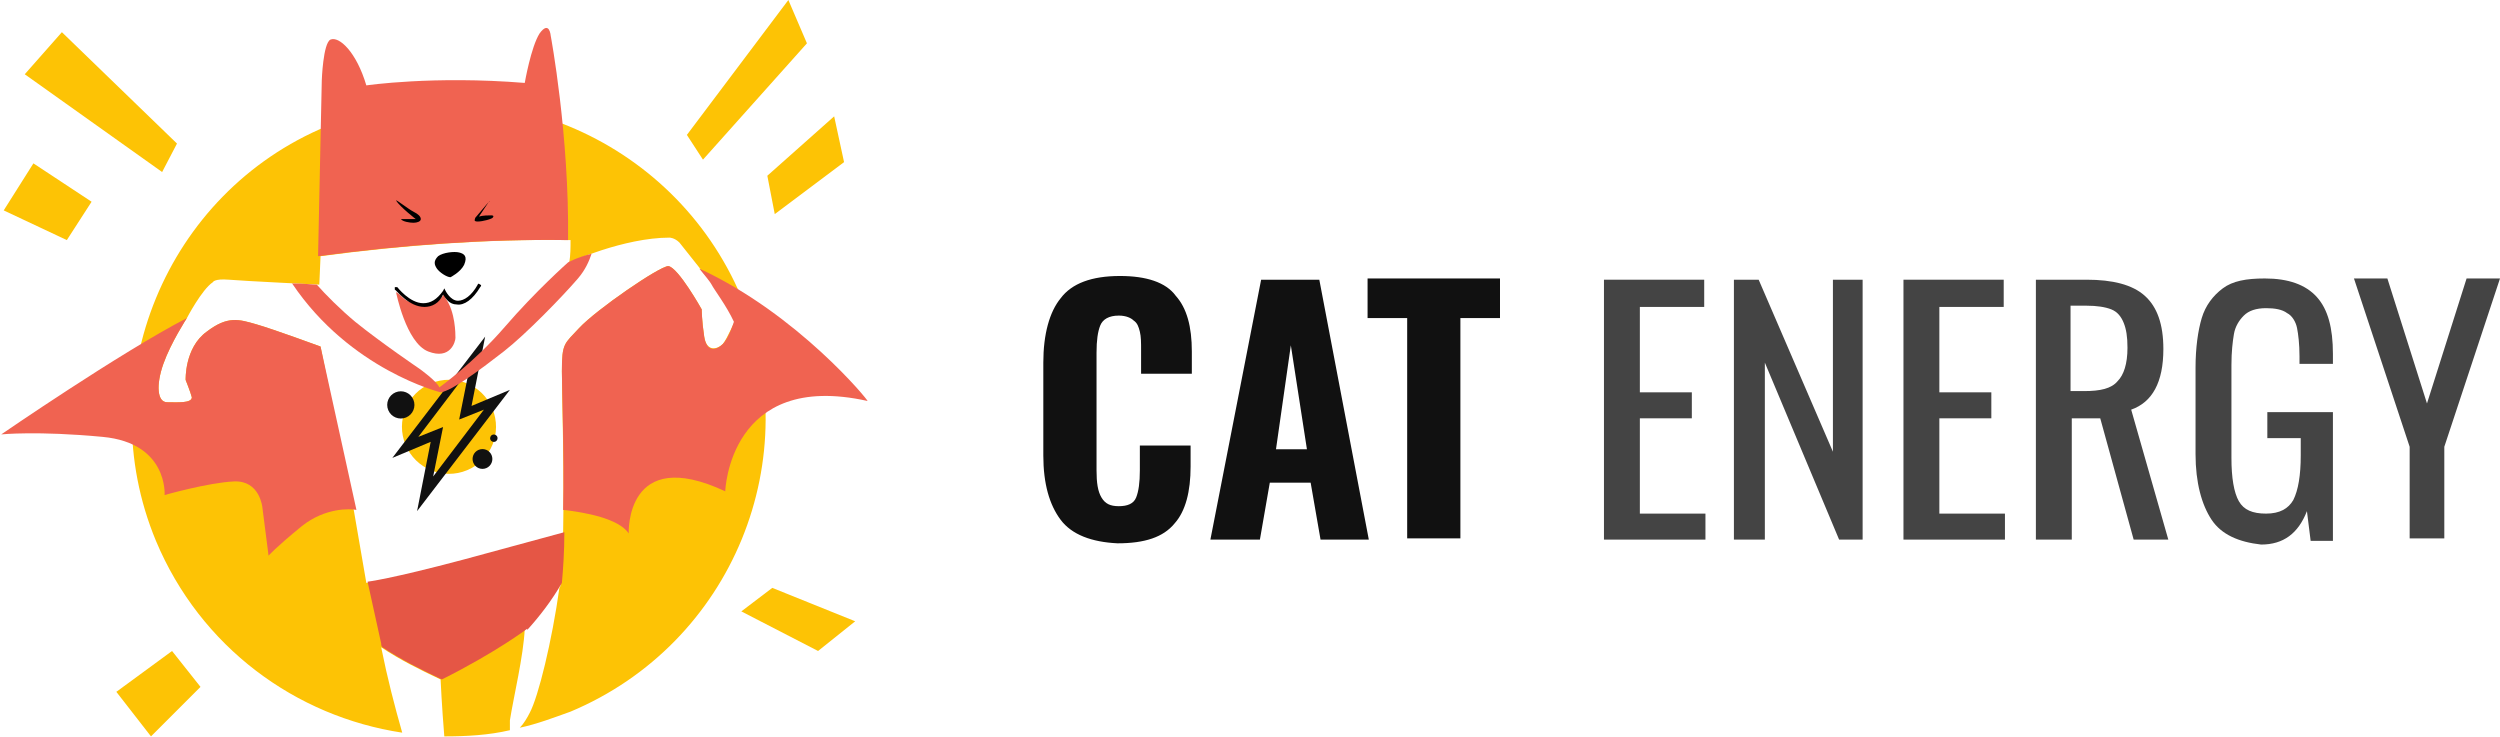
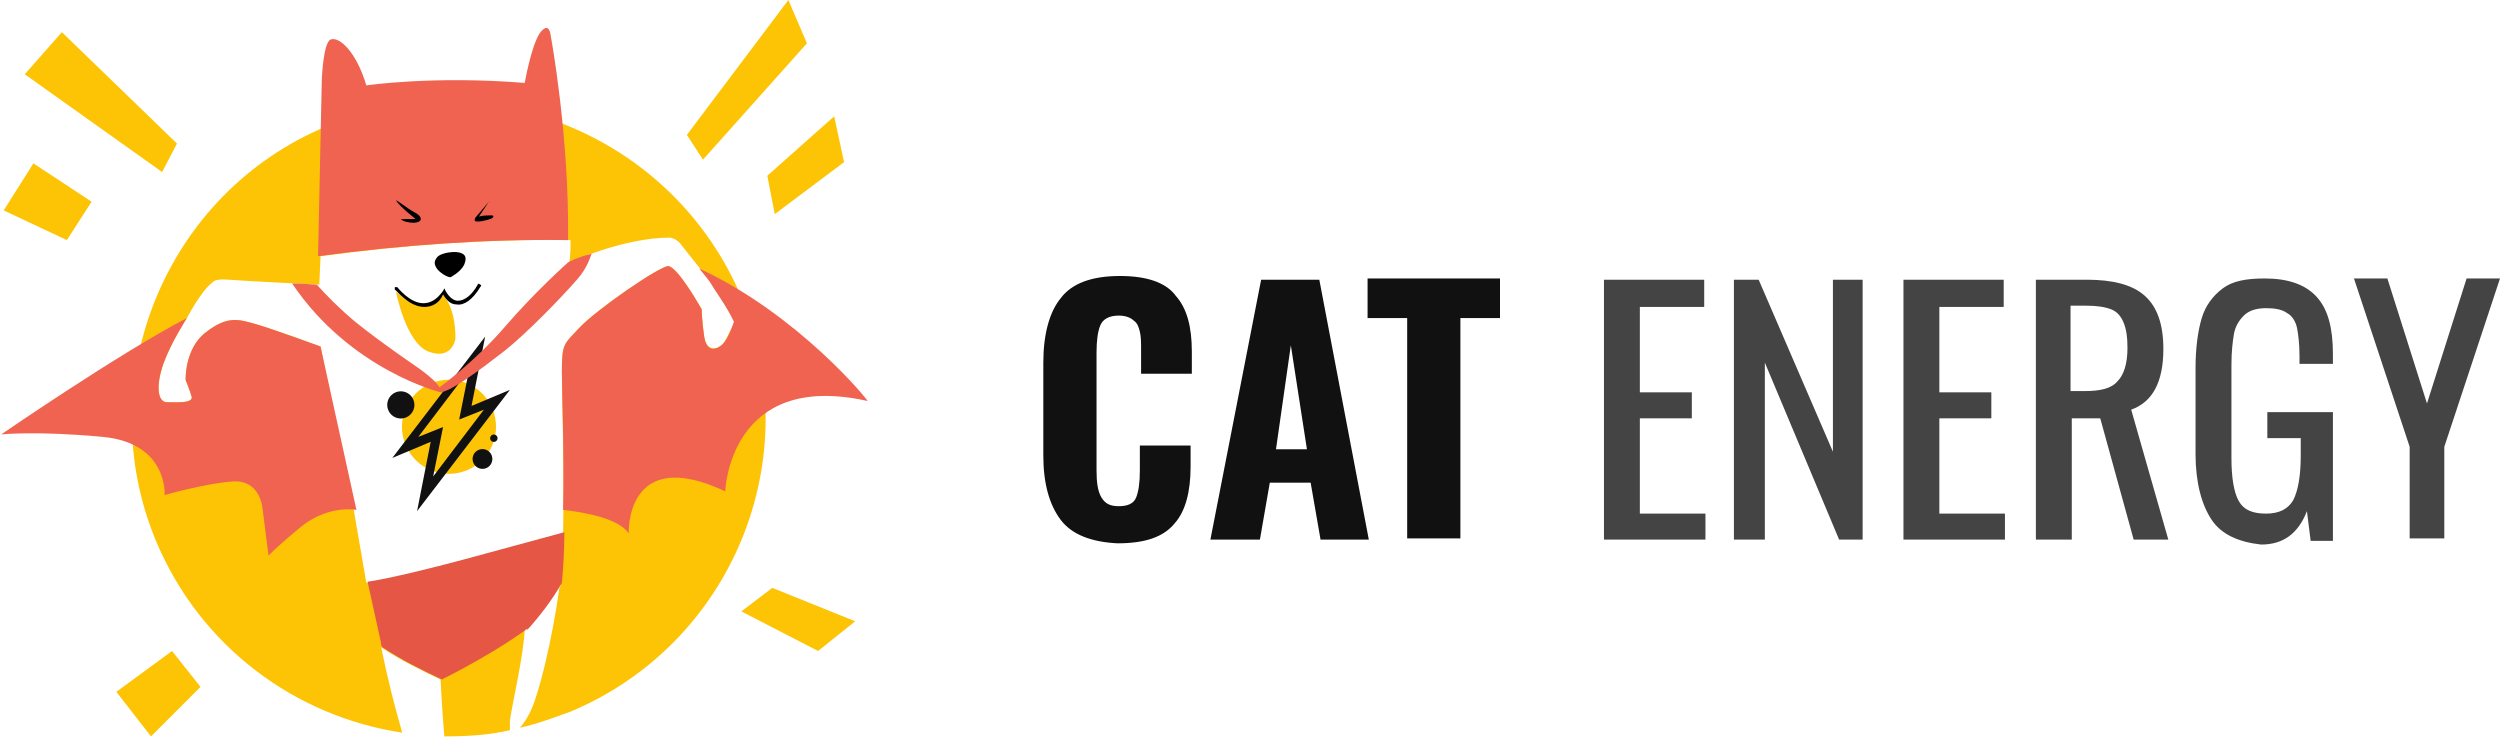
- <svg xmlns="http://www.w3.org/2000/svg" version="1.1" id="Layer_1" x="0px" y="0px" viewBox="0 0 202 59.5" style="enable-background:new 0 0 202 59.5;" xml:space="preserve">
-   <style type="text/css">
-     .st0 {
-       fill: #FDC305;
-     }
-     .st1 {
-       fill: #F06351;
-     }
-     .st2 {
-       fill: #E55645;
-     }
-     .st3 {
-       fill: #111111;
-     }
-     .st4 {
-       fill: #444444;
-     }
-   </style>
-   <path class="st0" d="M59.9,24c-5.5-13-20.5-19.2-33.5-13.8S7.2,30.7,12.6,43.7c3.6,8.6,11.3,14.2,19.9,15.5   c-0.6-2.1-1.2-4.4-1.7-6.9c1.5,1,3.1,1.8,4.8,2.6c0,0,0,0,0,0c0,0,0.1,2.2,0.3,4.6c1.8,0,3.6-0.1,5.3-0.5c0-0.2,0-0.4,0-0.8   c0.3-1.9,1.1-5.2,1.2-7.4c1.1-1.1,2.1-2.3,2.9-3.7c0,0,0,0,0,0c0,0.1,0,0.3-0.1,0.4c-0.6,4.3-1.7,8.8-2.4,10.1   c-0.2,0.4-0.5,0.9-0.8,1.2c1.4-0.3,2.7-0.8,4.1-1.3C59.2,52,65.3,37,59.9,24z M58.4,27.8c-0.4,0.4-1.3,0.7-1.5-0.6S56.7,25,56.7,25   s-1.9-3.4-2.7-3.5c-0.7,0-5.8,3.5-7.2,5c-1.2,1.3-1.4,1.2-1.4,3.5c0,1.7,0.2,8.2,0.1,13.1v0v0c0,0-2.2,0.6-8.1,2.2   c-6,1.6-7.8,1.8-7.8,1.8l-1-5.8c0,0,0,0,0,0c0,0,0,0,0,0c0,0,0,0,0,0c0,0,0,0,0,0c0,0,0,0,0,0c0,0,0,0,0,0L25.9,28   c0,0-3.8-1.4-5.2-1.8c-1.4-0.4-2.3-0.7-4,0.6c-1.8,1.3-1.7,3.9-1.7,3.9s0.4,1,0.5,1.4c0,0.5-1.2,0.4-2,0.4s-0.9-1.4-0.3-3.1   c0.6-1.7,1.9-3.7,1.9-3.7s1.2-2.3,2.1-2.9c0,0,0.1-0.3,1.3-0.2c1.1,0.1,7.3,0.4,7.3,0.4l0.1-2.3c6.7-0.9,13.5-1.4,20.2-1.3   c0,0.6,0,1.2-0.1,1.8c0,0,4.4-2,8.1-2c0,0,0.4,0,0.8,0.4c0.3,0.4,2.4,3,2.7,3.4c0.2,0.4,1.2,1.7,1.8,3C59.3,26,58.8,27.3,58.4,27.8z   " />
-   <path class="st1" d="M56.5,21.7c0.5,0.6,0.9,1.1,1,1.3c0.2,0.4,1.2,1.7,1.8,3c0,0-0.4,1.3-0.9,1.8s-1.3,0.7-1.5-0.6S56.7,25,56.7,25   s-1.9-3.4-2.7-3.5c-0.7,0-5.8,3.5-7.2,5c-1.2,1.3-1.4,1.2-1.4,3.5c0,1.5,0.2,6.6,0.1,11.2c1.8,0.2,4.5,0.7,5.3,1.9   c0,0-0.3-7.2,7.8-3.4c0,0,0.3-9.8,11.5-7.3C70.2,32.4,64.5,25.4,56.5,21.7z" />
-   <path class="st1" d="M45.9,19.4c0.1-8.5-1.4-16.5-1.4-16.5s-0.1-1.3-0.9-0.2c-0.7,1.1-1.2,4-1.2,4C35,6.1,29.6,6.9,29.6,6.9   c-0.8-2.7-2.2-4-2.9-3.7C26.1,3.5,26,6.5,26,6.5l-0.3,14.2C32.4,19.8,39.2,19.3,45.9,19.4z" />
-   <path class="st2" d="M45.4,47.1c0.1-1.1,0.2-2.5,0.2-4.1c0,0-2.2,0.6-8.1,2.2c-6,1.6-7.8,1.8-7.8,1.8l1.1,5c0,0.1,0,0.2,0.1,0.3   c1.5,1,3.1,1.8,4.8,2.6c4.4-2.2,6.9-4.1,6.9-4.1c0,0,0,0,0,0.1C43.6,49.8,44.6,48.5,45.4,47.1z" />
-   <path d="M32,16.2c0-0.1,1,0.7,1.4,0.9c0.4,0.2,0.6,0.4,0.6,0.6c0,0.2-0.3,0.3-0.6,0.3s-0.9-0.1-1-0.3c0,0,0.6,0,0.9,0h0.3   C33.7,17.8,32.3,16.7,32,16.2z" />
-   <path d="M39.5,16.3c0,0-1.1,1.3-1.1,1.3c0,0.1-0.2,0.3,0.2,0.3c0.4,0,1.1-0.2,1.2-0.3c0.1-0.1,0.1-0.2-0.1-0.2c-0.2,0-0.7,0-1,0.1   L39.5,16.3C39.6,16.3,39.6,16.2,39.5,16.3z" />
-   <path d="M36.4,22.4c0,0,0.8-0.4,1.1-1c0.3-0.7,0-0.9-0.4-1s-1.3,0-1.7,0.3c-0.4,0.4-0.3,0.7-0.1,1C35.5,22,36.1,22.4,36.4,22.4z" />
-   <path class="st1" d="M35.9,23.7c0,0-0.2,0.4-0.5,0.6c-0.2,0.2-0.6,0.4-1,0.4c-0.6,0-1.1-0.2-1.5-0.4c-0.2-0.1-0.4-0.3-0.5-0.4   c-0.2-0.2-0.4-0.3-0.4-0.3s0.8,4.1,2.6,4.8c1.8,0.7,2.2-0.8,2.2-1.1c0-0.3,0-2.1-0.8-3.2C36.1,23.6,36,23.8,35.9,23.7z" />
-   <g>
-     <path d="M34.3,24.8C34.3,24.8,34.3,24.8,34.3,24.8c-1.3,0-2.3-1.4-2.4-1.4c0-0.1,0-0.2,0-0.2c0.1,0,0.2,0,0.2,0c0,0,1,1.3,2.1,1.3     c0,0,0,0,0,0c0.6,0,1.1-0.3,1.6-1l0.1-0.2l0.1,0.2c0,0,0.4,0.8,1,0.8c0.5,0,1.1-0.4,1.6-1.3c0-0.1,0.1-0.1,0.2,0     c0.1,0,0.1,0.1,0,0.2c-0.6,1-1.3,1.5-1.9,1.4c-0.6,0-0.9-0.5-1.1-0.8C35.5,24.5,34.9,24.8,34.3,24.8z" />
-   </g>
-   <ellipse transform="matrix(0.9227 -0.3855 0.3855 0.9227 -10.5155 16.6462)" class="st0" cx="36.3" cy="34.5" rx="3.8" ry="3.8" />
-   <path class="st3" d="M41.2,31.5l-3.1,1.3l1.1-5.6l-7.5,9.8l3.1-1.3l-1.1,5.6L41.2,31.5z M33.8,35.3l4.1-5.4l-0.8,4l2-0.8L35,38.5   l0.8-4L33.8,35.3z" />
-   <ellipse transform="matrix(0.9227 -0.3855 0.3855 0.9227 -10.1149 15.0347)" class="st3" cx="32.4" cy="32.7" rx="1.1" ry="1.1" />
-   <ellipse transform="matrix(0.9227 -0.3855 0.3855 0.9227 -11.304 17.8881)" class="st3" cx="39" cy="37.1" rx="0.8" ry="0.8" />
-   <ellipse transform="matrix(0.9227 -0.3855 0.3855 0.9227 -10.5603 18.1253)" class="st3" cx="39.9" cy="35.4" rx="0.3" ry="0.3" />
-   <path class="st1" d="M45.9,21.2c0,0-2.6,2.3-5.1,5.2s-5.3,4.9-5.3,4.9c-0.2-0.5-1.6-1.5-1.6-1.5s-3.1-2.1-5.2-3.8   c-1.2-1-2.4-2.2-3.1-3c-0.3,0-1.1-0.1-2-0.1c4.7,7,12,8.8,12,8.8c0.9-0.1,3.3-1.9,5.1-3.3c1.8-1.4,4.8-4.5,6-5.9   c0.6-0.7,0.9-1.4,1.1-2C46.6,20.8,45.9,21.2,45.9,21.2z" />
-   <polygon class="st0" points="65.2,3.5 56.8,12.9 55.5,10.9 63.7,0 " />
-   <polygon class="st0" points="62.6,17.3 68.2,13.1 67.4,9.4 62,14.2 " />
-   <polygon class="st0" points="59.9,49.4 66.1,52.6 69.1,50.2 62.4,47.5 " />
-   <polygon class="st0" points="2,6 5,2.6 14.3,11.6 13.1,13.9 " />
-   <polygon class="st0" points="7.4,16.3 2.7,13.2 0.3,17 5.4,19.4 " />
-   <polygon class="st0" points="13.9,52.6 9.4,55.9 12.2,59.5 16.2,55.5 " />
-   <path class="st1" d="M25.9,28c0,0-3.8-1.4-5.2-1.8c-1.4-0.4-2.3-0.7-4,0.6c-1.8,1.3-1.7,3.9-1.7,3.9s0.4,1,0.5,1.4   c0,0.5-1.2,0.4-2,0.4s-0.9-1.4-0.3-3.1c0.6-1.7,1.9-3.7,1.9-3.7c-5.4,2.8-15,9.4-15,9.4s2.9-0.3,8.2,0.2c5.3,0.5,5,4.7,5,4.7   s3.5-1,5.6-1.1c2.1-0.1,2.3,2.1,2.3,2.1l0.5,3.9c0,0,0.5-0.6,2.7-2.4c1.9-1.5,3.9-1.4,4.4-1.3c0,0,0,0,0,0L25.9,28z" />
-   <g>
-     <path class="st3" d="M85.7,42c-0.9-1.2-1.4-2.9-1.4-5.2v-7.5c0-2.3,0.5-4.1,1.4-5.2c0.9-1.2,2.5-1.8,4.8-1.8c2.1,0,3.7,0.5,4.5,1.6     c0.9,1,1.3,2.5,1.3,4.5v1.8h-4.1v-1.9c0-0.6,0-1.1-0.1-1.5c-0.1-0.4-0.2-0.7-0.5-0.9c-0.2-0.2-0.6-0.4-1.2-0.4     c-0.8,0-1.3,0.3-1.5,0.8c-0.2,0.5-0.3,1.2-0.3,2.2v9.5c0,1,0.1,1.7,0.4,2.2c0.3,0.5,0.7,0.7,1.4,0.7c0.7,0,1.2-0.2,1.4-0.7     c0.2-0.5,0.3-1.2,0.3-2.2v-2h4.1v1.7c0,2-0.4,3.6-1.3,4.6c-0.9,1.1-2.4,1.6-4.6,1.6C88.2,43.8,86.6,43.2,85.7,42z" />
-     <path class="st3" d="M101.9,22.6h4.7l4,21h-3.9l-0.8-4.6h-3.3l-0.8,4.6h-4L101.9,22.6z M105.6,36.3l-1.3-8.4l-1.2,8.4H105.6z" />
-     <path class="st3" d="M113.7,25.7h-3.2v-3.2h10.7v3.2H118v17.8h-4.3V25.7z" />
-     <path class="st4" d="M129.6,22.6h8.1v2.2h-5.2v6.9h4.2v2.1h-4.2v7.7h5.3v2.1h-8.2V22.6z" />
-     <path class="st4" d="M140.1,22.6h2l6,13.9V22.6h2.4v21h-1.9l-6-14.3v14.3h-2.5V22.6z" />
-     <path class="st4" d="M153.8,22.6h8.1v2.2h-5.2v6.9h4.2v2.1h-4.2v7.7h5.3v2.1h-8.2V22.6z" />
-     <path class="st4" d="M164.4,22.6h4.2c2.1,0,3.7,0.4,4.7,1.3c1,0.9,1.5,2.3,1.5,4.3c0,2.7-0.9,4.3-2.6,4.9l3,10.5h-2.8l-2.7-9.8     h-2.3v9.8h-2.9V22.6z M168.4,31.6c1.3,0,2.2-0.2,2.7-0.8c0.5-0.5,0.8-1.4,0.8-2.7c0-0.9-0.1-1.5-0.3-2c-0.2-0.5-0.5-0.9-1-1.1     c-0.5-0.2-1.2-0.3-2-0.3h-1.3v6.9H168.4z" />
-     <path class="st4" d="M178.7,42c-0.8-1.2-1.3-3-1.3-5.3v-7c0-1.6,0.2-3,0.5-4c0.3-1,0.9-1.8,1.7-2.4c0.8-0.6,1.9-0.8,3.4-0.8     c1.9,0,3.3,0.5,4.2,1.5c0.9,1,1.3,2.5,1.3,4.6v0.8h-2.7v-0.6c0-1-0.1-1.8-0.2-2.3c-0.1-0.5-0.4-1-0.8-1.2c-0.4-0.3-1-0.4-1.7-0.4     c-0.8,0-1.4,0.2-1.8,0.6c-0.4,0.4-0.7,0.9-0.8,1.5c-0.1,0.6-0.2,1.4-0.2,2.5V37c0,1.6,0.2,2.8,0.6,3.5c0.4,0.7,1.1,1,2.2,1     c1.1,0,1.8-0.4,2.2-1.1c0.4-0.8,0.6-2,0.6-3.6v-1.4h-2.7v-2.1h5.3v10.4h-1.8l-0.3-2.4c-0.7,1.8-1.9,2.7-3.7,2.7     C180.9,43.8,179.5,43.2,178.7,42z" />
-     <path class="st4" d="M194.7,36.1l-4.5-13.6h2.7l3.2,10.1l3.2-10.1h2.7l-4.5,13.6v7.4h-2.8V36.1z" />
-   </g>
+ <svg xmlns="http://www.w3.org/2000/svg" viewBox="0 0 202 59.5">
+   <path fill="#fdc305" d="M59.9 24C54.4 11 39.4 4.8 26.4 10.2S7.2 30.7 12.6 43.7c3.6 8.6 11.3 14.2 19.9 15.5-.6-2.1-1.2-4.4-1.7-6.9 1.5 1 3.1 1.8 4.8 2.6 0 0 .1 2.2.3 4.6 1.8 0 3.6-.1 5.3-.5v-.8c.3-1.9 1.1-5.2 1.2-7.4 1.1-1.1 2.1-2.3 2.9-3.7 0 .1 0 .3-.1.4-.6 4.3-1.7 8.8-2.4 10.1-.2.4-.5.9-.8 1.2 1.4-.3 2.7-.8 4.1-1.3C59.2 52 65.3 37 59.9 24zm-1.5 3.8c-.4.4-1.3.7-1.5-.6s-.2-2.2-.2-2.2-1.9-3.4-2.7-3.5c-.7 0-5.8 3.5-7.2 5-1.2 1.3-1.4 1.2-1.4 3.5 0 1.7.2 8.2.1 13.1 0 0-2.2.6-8.1 2.2-6 1.6-7.8 1.8-7.8 1.8l-1-5.8L25.9 28s-3.8-1.4-5.2-1.8c-1.4-.4-2.3-.7-4 .6-1.8 1.3-1.7 3.9-1.7 3.9s.4 1 .5 1.4c0 .5-1.2.4-2 .4s-.9-1.4-.3-3.1c.6-1.7 1.9-3.7 1.9-3.7s1.2-2.3 2.1-2.9c0 0 .1-.3 1.3-.2 1.1.1 7.3.4 7.3.4l.1-2.3c6.7-.9 13.5-1.4 20.2-1.3 0 .6 0 1.2-.1 1.8 0 0 4.4-2 8.1-2 0 0 .4 0 .8.4.3.4 2.4 3 2.7 3.4.2.4 1.2 1.7 1.8 3-.1 0-.6 1.3-1 1.8z" />
+   <path fill="#f06351" d="M56.5 21.7c.5.6.9 1.1 1 1.3.2.4 1.2 1.7 1.8 3 0 0-.4 1.3-.9 1.8s-1.3.7-1.5-.6-.2-2.2-.2-2.2-1.9-3.4-2.7-3.5c-.7 0-5.8 3.5-7.2 5-1.2 1.3-1.4 1.2-1.4 3.5 0 1.5.2 6.6.1 11.2 1.8.2 4.5.7 5.3 1.9 0 0-.3-7.2 7.8-3.4 0 0 .3-9.8 11.5-7.3.1 0-5.6-7-13.6-10.7zM45.9 19.4c.1-8.5-1.4-16.5-1.4-16.5s-.1-1.3-.9-.2c-.7 1.1-1.2 4-1.2 4-7.4-.6-12.8.2-12.8.2-.8-2.7-2.2-4-2.9-3.7-.6.3-.7 3.3-.7 3.3l-.3 14.2c6.7-.9 13.5-1.4 20.2-1.3z" />
+   <path d="M45.4 47.1c.1-1.1.2-2.5.2-4.1 0 0-2.2.6-8.1 2.2-6 1.6-7.8 1.8-7.8 1.8l1.1 5c0 .1 0 .2.1.3 1.5 1 3.1 1.8 4.8 2.6 4.4-2.2 6.9-4.1 6.9-4.1v.1c1-1.1 2-2.4 2.8-3.8z" fill="#e55645" />
+   <path d="M32 16.2c0-.1 1 .7 1.4.9.4.2.6.4.6.6 0 .2-.3.3-.6.3s-.9-.1-1-.3h1.2c.1.1-1.3-1-1.6-1.5zM39.5 16.3l-1.1 1.3c0 .1-.2.3.2.3s1.1-.2 1.2-.3c.1-.1.1-.2-.1-.2s-.7 0-1 .1l.8-1.2c.1 0 .1-.1 0 0zM36.4 22.4s.8-.4 1.1-1c.3-.7 0-.9-.4-1s-1.3 0-1.7.3c-.4.4-.3.7-.1 1 .2.3.8.7 1.1.7z" />
+   <path fill="#fdc305" d="M35.9 23.7s-.2.4-.5.6c-.2.2-.6.4-1 .4-.6 0-1.1-.2-1.5-.4-.2-.1-.4-.3-.5-.4-.2-.2-.4-.3-.4-.3s.8 4.1 2.6 4.8c1.8.7 2.2-.8 2.2-1.1 0-.3 0-2.1-.8-3.2.1-.5 0-.3-.1-.4z" />
+   <path d="M34.3 24.8c-1.3 0-2.3-1.4-2.4-1.4v-.2h.2s1 1.3 2.1 1.3c.6 0 1.1-.3 1.6-1l.1-.2.1.2s.4.8 1 .8c.5 0 1.1-.4 1.6-1.3 0-.1.1-.1.2 0 .1 0 .1.1 0 .2-.6 1-1.3 1.5-1.9 1.4-.6 0-.9-.5-1.1-.8-.3.7-.9 1-1.5 1z" />
+   <ellipse transform="rotate(-22.676 36.253 34.547)" fill="#fdc305" cx="36.3" cy="34.5" rx="3.8" ry="3.8" />
+   <path fill="#111" d="M41.2 31.5l-3.1 1.3 1.1-5.6-7.5 9.8 3.1-1.3-1.1 5.6 7.5-9.8zm-7.4 3.8l4.1-5.4-.8 4 2-.8-4.1 5.4.8-4-2 .8z" />
+   <ellipse transform="rotate(-22.676 32.435 32.742)" fill="#111" cx="32.4" cy="32.7" rx="1.1" ry="1.1" />
+   <ellipse transform="rotate(-22.676 38.956 37.134)" fill="#111" cx="39" cy="37.1" rx=".8" ry=".8" />
+   <ellipse transform="rotate(-22.676 39.92 35.398)" fill="#111" cx="39.9" cy="35.4" rx=".3" ry=".3" />
+   <path fill="#f06351" d="M45.9 21.2s-2.6 2.3-5.1 5.2-5.3 4.9-5.3 4.9c-.2-.5-1.6-1.5-1.6-1.5s-3.1-2.1-5.2-3.8c-1.2-1-2.4-2.2-3.1-3-.3 0-1.1-.1-2-.1 4.7 7 12 8.8 12 8.8.9-.1 3.3-1.9 5.1-3.3 1.8-1.4 4.8-4.5 6-5.9.6-.7.9-1.4 1.1-2-1.2.3-1.9.7-1.9.7z" />
+   <path fill="#fdc305" d="M65.2 3.5l-8.4 9.4-1.3-2L63.7 0zM62.6 17.3l5.6-4.2-.8-3.7-5.4 4.8zM59.9 49.4l6.2 3.2 3-2.4-6.7-2.7zM2 6l3-3.4 9.3 9-1.2 2.3zM7.4 16.3l-4.7-3.1L.3 17l5.1 2.4zM13.9 52.6l-4.5 3.3 2.8 3.6 4-4z" />
+   <path fill="#f06351" d="M25.9 28s-3.8-1.4-5.2-1.8c-1.4-.4-2.3-.7-4 .6-1.8 1.3-1.7 3.9-1.7 3.9s.4 1 .5 1.4c0 .5-1.2.4-2 .4s-.9-1.4-.3-3.1c.6-1.7 1.9-3.7 1.9-3.7-5.4 2.8-15 9.4-15 9.4s2.9-.3 8.2.2c5.3.5 5 4.7 5 4.7s3.5-1 5.6-1.1c2.1-.1 2.3 2.1 2.3 2.1l.5 3.9s.5-.6 2.7-2.4c1.9-1.5 3.9-1.4 4.4-1.3L25.9 28z" />
+   <path fill="#111" d="M85.7 42c-.9-1.2-1.4-2.9-1.4-5.2v-7.5c0-2.3.5-4.1 1.4-5.2.9-1.2 2.5-1.8 4.8-1.8 2.1 0 3.7.5 4.5 1.6.9 1 1.3 2.5 1.3 4.5v1.8h-4.1v-1.9c0-.6 0-1.1-.1-1.5-.1-.4-.2-.7-.5-.9-.2-.2-.6-.4-1.2-.4-.8 0-1.3.3-1.5.8-.2.5-.3 1.2-.3 2.2V38c0 1 .1 1.7.4 2.2.3.5.7.7 1.4.7s1.2-.2 1.4-.7c.2-.5.3-1.2.3-2.2v-2h4.1v1.7c0 2-.4 3.6-1.3 4.6-.9 1.1-2.4 1.6-4.6 1.6-2.1-.1-3.7-.7-4.6-1.9zM101.9 22.6h4.7l4 21h-3.9l-.8-4.6h-3.3l-.8 4.6h-4l4.1-21zm3.7 13.7l-1.3-8.4-1.2 8.4h2.5zM113.7 25.7h-3.2v-3.2h10.7v3.2H118v17.8h-4.3V25.7z" />
+   <path fill="#444" d="M129.6 22.6h8.1v2.2h-5.2v6.9h4.2v2.1h-4.2v7.7h5.3v2.1h-8.2v-21zM140.1 22.6h2l6 13.9V22.6h2.4v21h-1.9l-6-14.3v14.3h-2.5v-21zM153.8 22.6h8.1v2.2h-5.2v6.9h4.2v2.1h-4.2v7.7h5.3v2.1h-8.2v-21zM164.4 22.6h4.2c2.1 0 3.7.4 4.7 1.3s1.5 2.3 1.5 4.3c0 2.7-.9 4.3-2.6 4.9l3 10.5h-2.8l-2.7-9.8h-2.3v9.8h-2.9v-21zm4 9c1.3 0 2.2-.2 2.7-.8.5-.5.8-1.4.8-2.7 0-.9-.1-1.5-.3-2-.2-.5-.5-.9-1-1.1-.5-.2-1.2-.3-2-.3h-1.3v6.9h1.1zM178.7 42c-.8-1.2-1.3-3-1.3-5.3v-7c0-1.6.2-3 .5-4s.9-1.8 1.7-2.4c.8-.6 1.9-.8 3.4-.8 1.9 0 3.3.5 4.2 1.5.9 1 1.3 2.5 1.3 4.6v.8h-2.7v-.6c0-1-.1-1.8-.2-2.3-.1-.5-.4-1-.8-1.2-.4-.3-1-.4-1.7-.4-.8 0-1.4.2-1.8.6-.4.4-.7.9-.8 1.5-.1.6-.2 1.4-.2 2.5V37c0 1.6.2 2.8.6 3.5.4.7 1.1 1 2.2 1s1.8-.4 2.2-1.1c.4-.8.6-2 .6-3.6v-1.4h-2.7v-2.1h5.3v10.4h-1.8l-.3-2.4c-.7 1.8-1.9 2.7-3.7 2.7-1.8-.2-3.2-.8-4-2zM194.7 36.1l-4.5-13.6h2.7l3.2 10.1 3.2-10.1h2.7l-4.5 13.6v7.4h-2.8v-7.4z" />
</svg>
